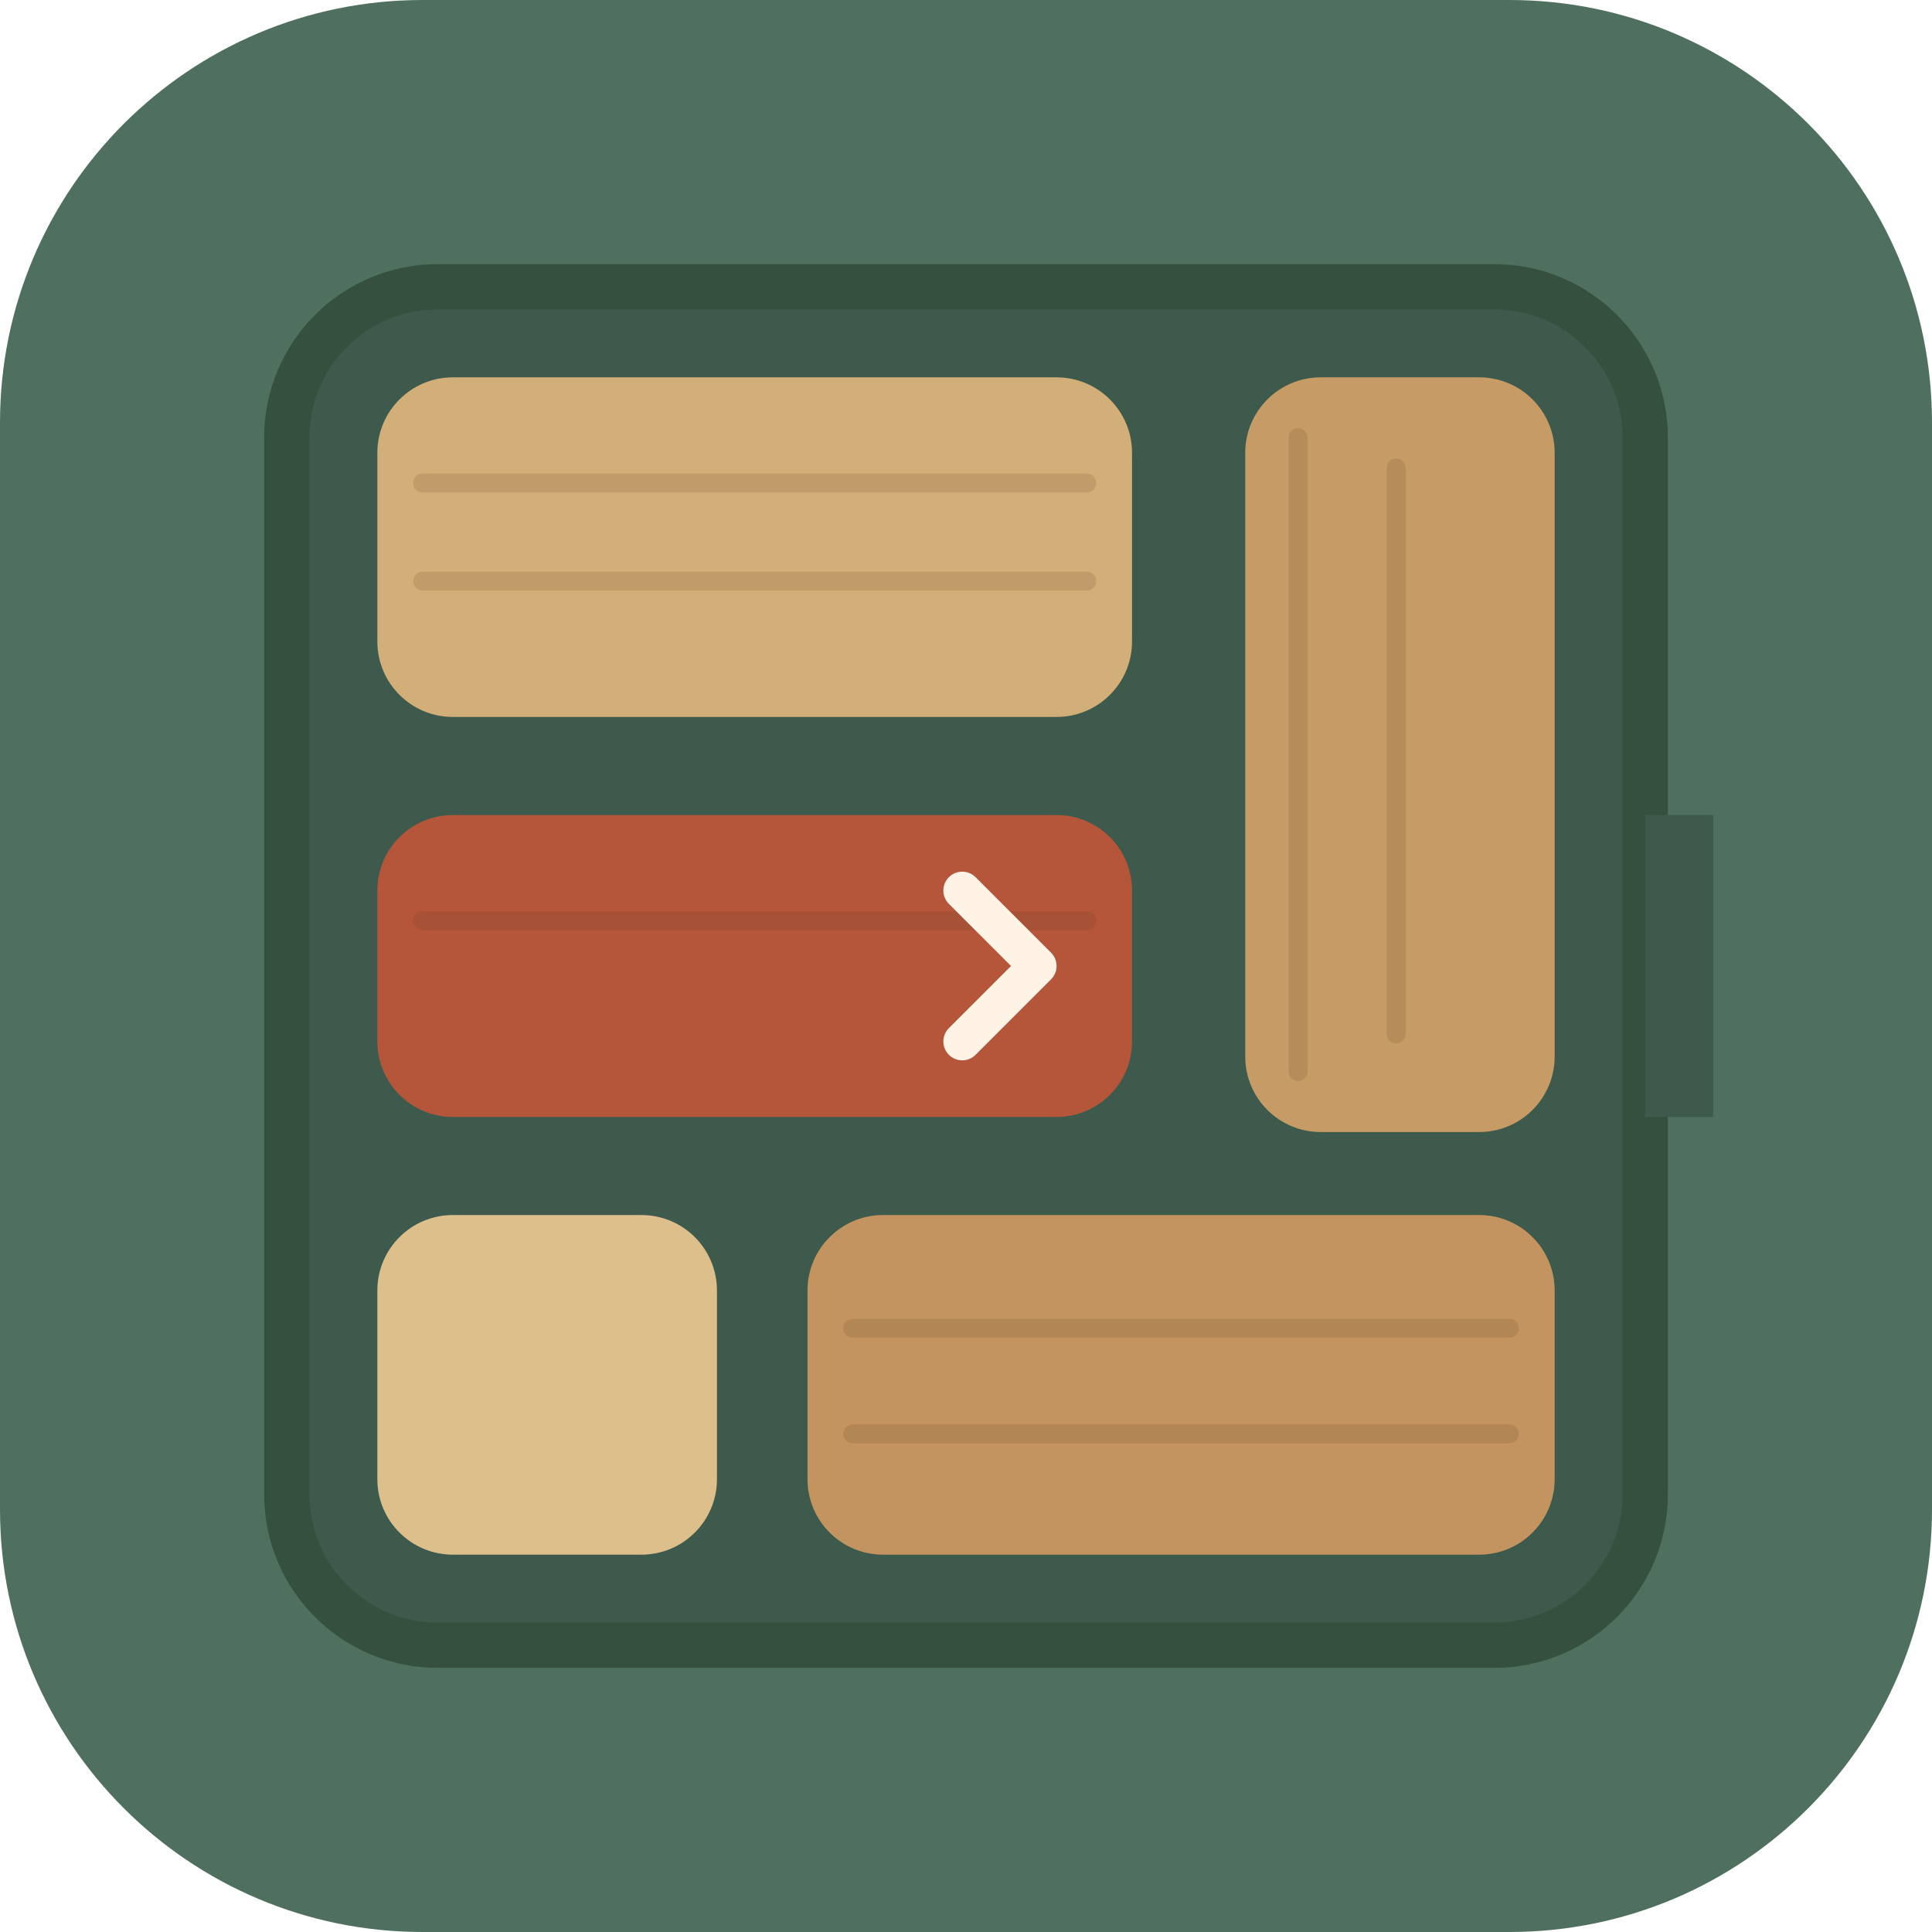
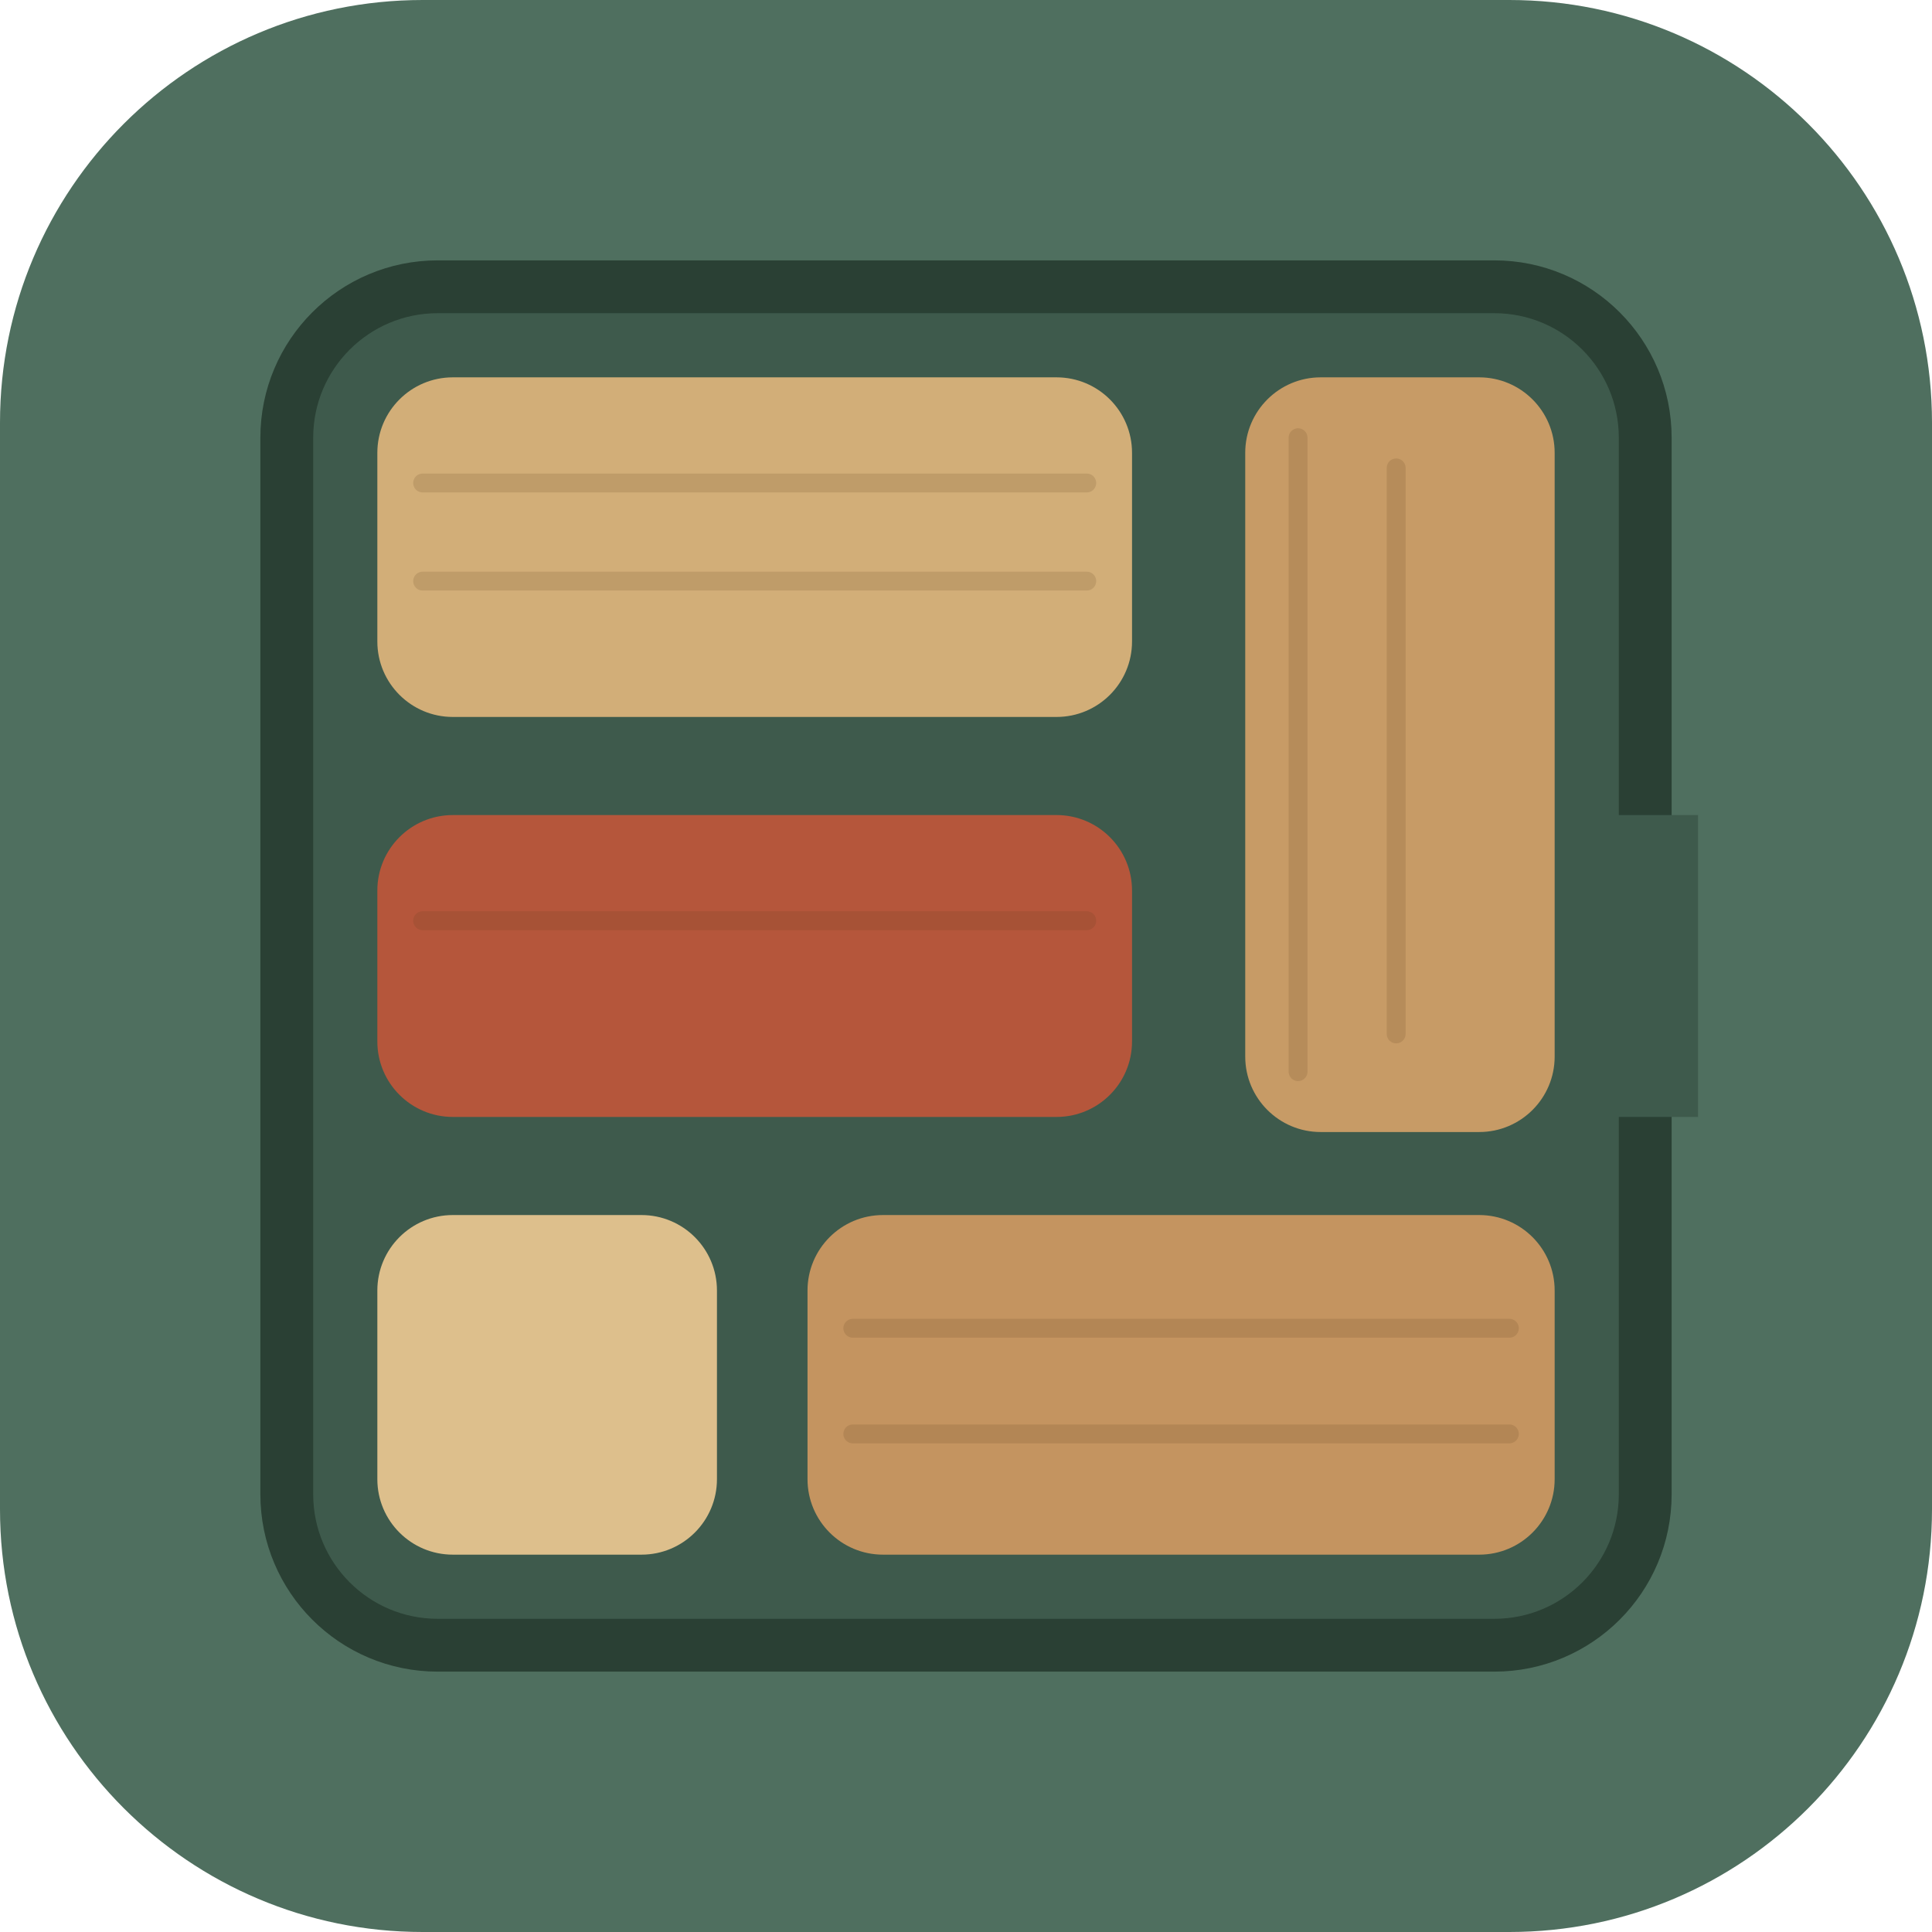
<svg xmlns="http://www.w3.org/2000/svg" viewBox="0 0 512 512">
  <rect width="512" height="512" rx="112" fill="#4F6F5F" />
-   <rect x="76" y="76" width="360" height="360" rx="40" fill="#3E5A4C" stroke="#36503F" stroke-width="12" />
-   <rect x="436" y="216" width="18" height="80" fill="#3E5A4C" />
+   <rect x="76" y="76" width="360" height="360" rx="40" fill="#3E5A4C" stroke="#2A4034" stroke-width="14" />
+   <rect x="428" y="216" width="22" height="80" fill="#3E5A4C" />
  <rect x="100" y="100" width="200" height="90" rx="20" fill="#D2AE78" />
  <rect x="330" y="100" width="82" height="200" rx="20" fill="#C79B66" />
  <rect x="100" y="216" width="200" height="80" rx="20" fill="#B5563B" />
  <rect x="100" y="322" width="90" height="90" rx="20" fill="#DDBF8C" />
  <rect x="214" y="322" width="198" height="90" rx="20" fill="#C49460" />
  <path d="M112 128h176M112 154h176M344 116v168M370 124v150M112 244h176M226 352h174M226 380h174" stroke="#5A3A1C" stroke-opacity="0.16" stroke-width="5" stroke-linecap="round" />
-   <path d="M255 236l20 20-20 20" fill="none" stroke="#FFF3E6" stroke-width="10" stroke-linecap="round" stroke-linejoin="round" />
</svg>
